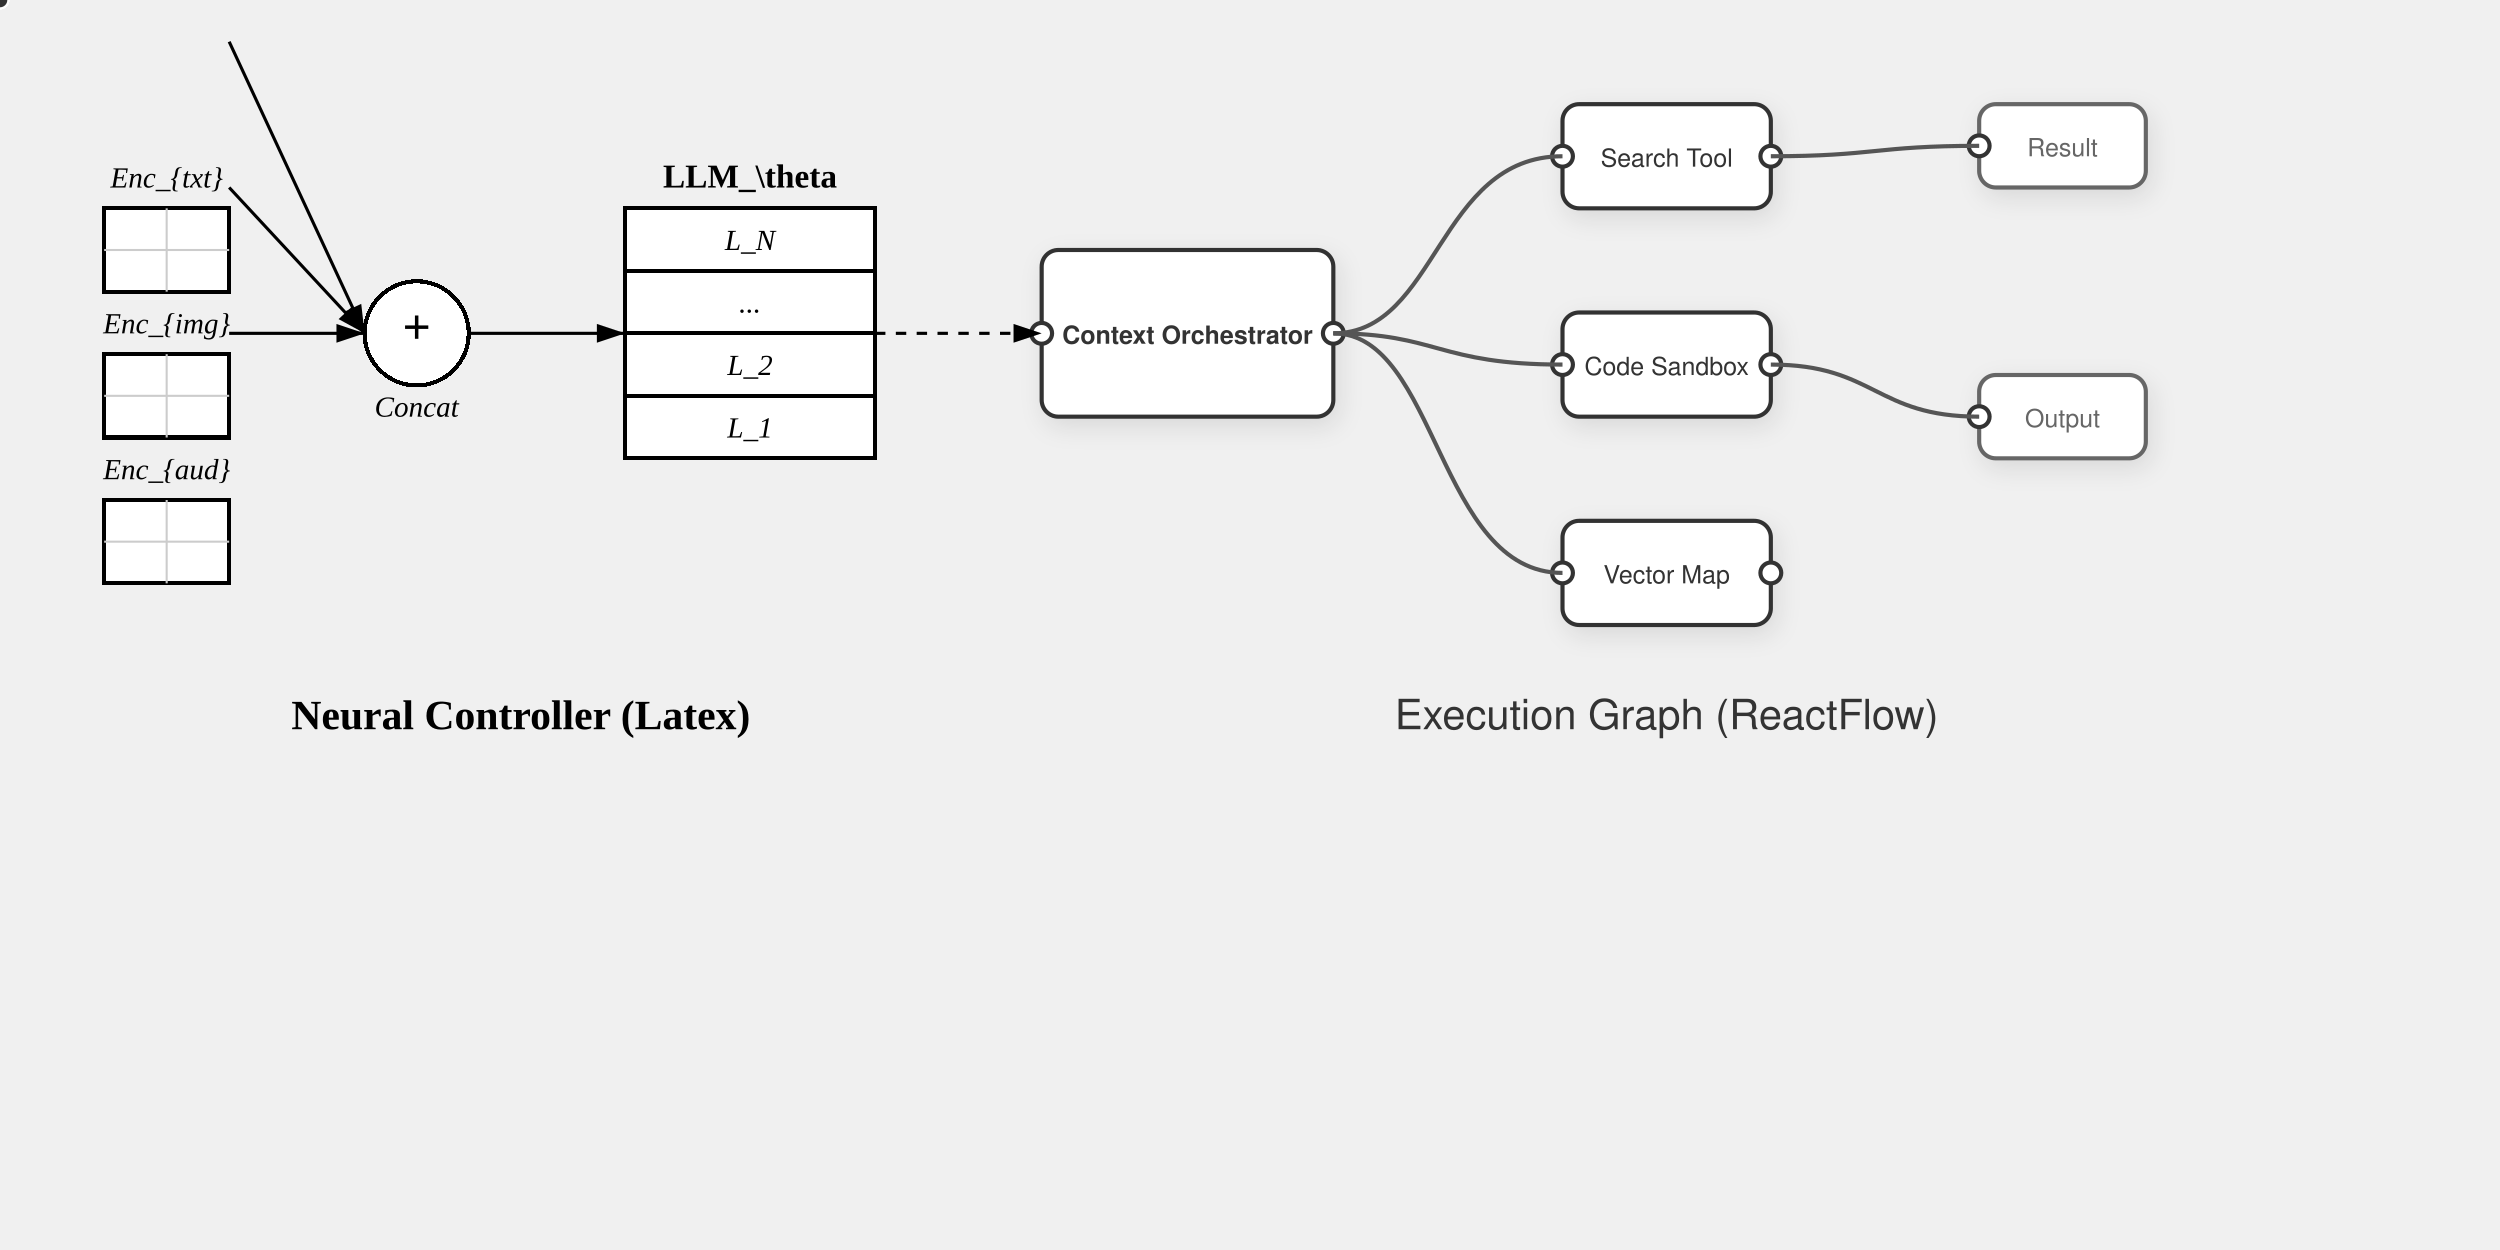
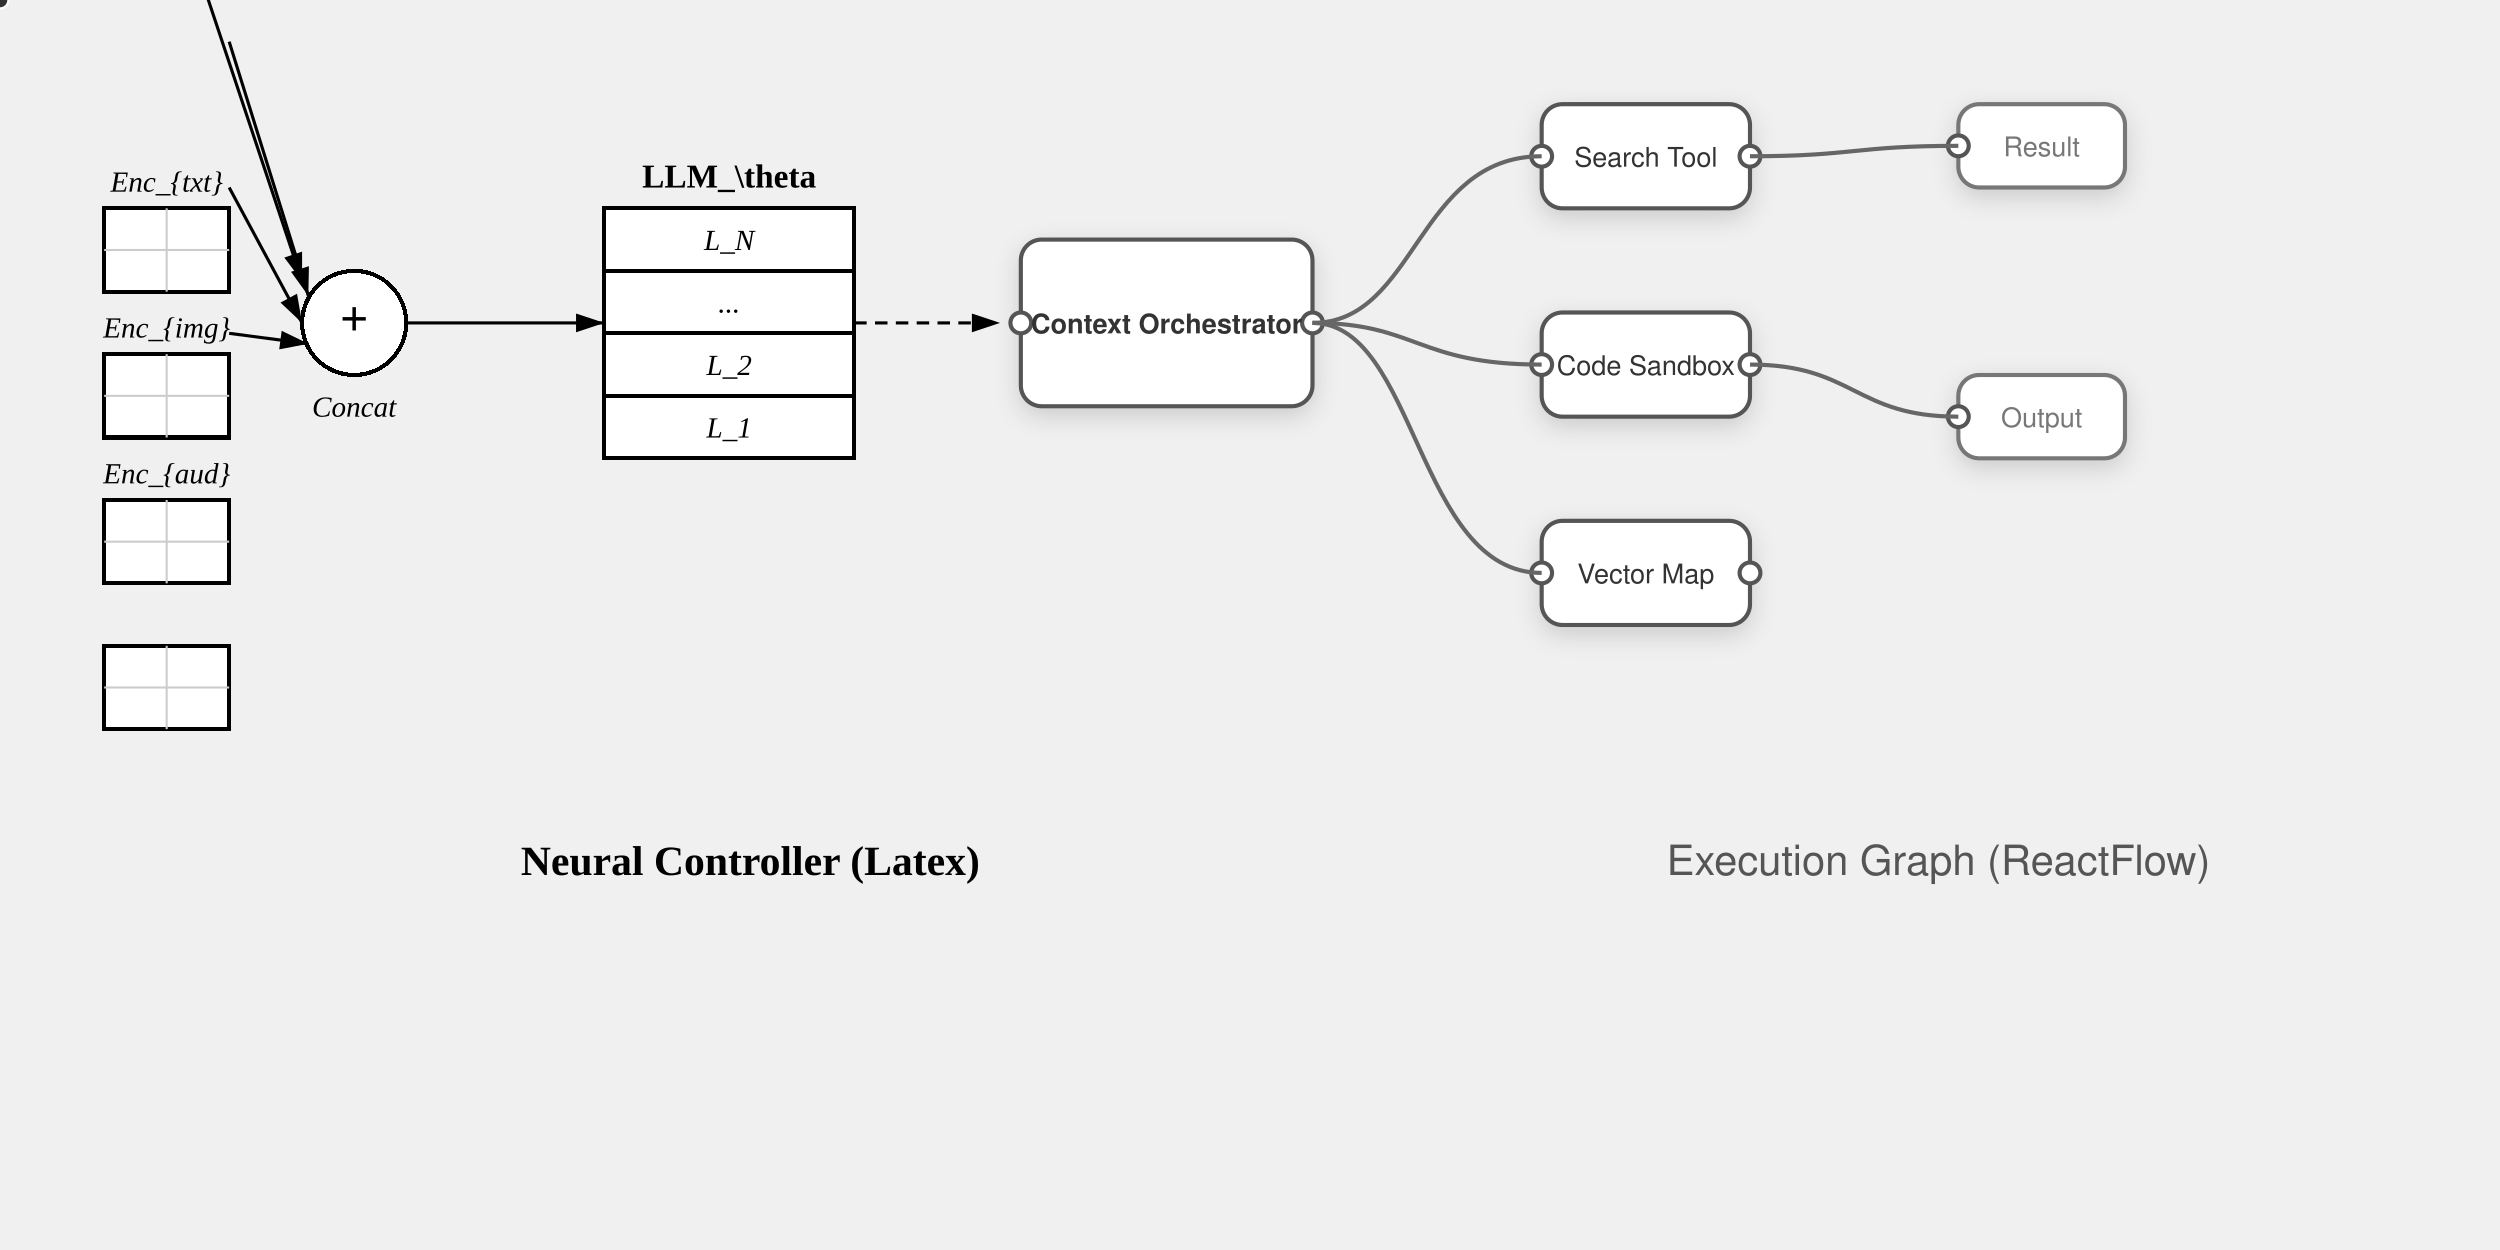
<svg xmlns="http://www.w3.org/2000/svg" width="1200" height="600" viewBox="0 0 1200 600" style="background-color: transparent;">
  <style>
    /* Global Fonts */
    .font-latex { font-family: 'Times New Roman', serif; }
-     .font-sans { font-family: 'Helvetica', 'Arial', sans-serif; }
+     .font-rf { font-family: 'Helvetica', 'Arial', sans-serif; }

    /* Latex Style (Neural) */
    .latex-box { fill: #ffffff; stroke: #000000; stroke-width: 2; shape-rendering: crispEdges; }
    .latex-grid { stroke: #cccccc; stroke-width: 1; }
    .latex-text { font-family: 'Times New Roman', serif; font-size: 14px; fill: #000000; text-anchor: middle; font-style: italic; }
    .latex-title { font-family: 'Times New Roman', serif; font-size: 16px; fill: #000000; text-anchor: middle; font-weight: bold; }
    .latex-edge { stroke: #000000; stroke-width: 1.5; fill: none; marker-end: url(#arrow); }
+     .latex-edge-dashed { stroke: #000000; stroke-width: 1.5; fill: none; stroke-dasharray: 6,4; marker-end: url(#arrow); }

    /* ReactFlow Style (Symbolic) */
-     .rf-node { fill: #ffffff; stroke: #333333; stroke-width: 2; rx: 8; ry: 8; filter: drop-shadow(2px 4px 6px rgba(0,0,0,0.1)); }
-     .rf-handle { fill: #ffffff; stroke: #333333; stroke-width: 2; }
-     .rf-edge { stroke: #555555; stroke-width: 2; fill: none; }
-     .rf-text { font-family: 'Helvetica', 'Arial', sans-serif; font-size: 12px; fill: #333333; text-anchor: middle; font-weight: 500; }
-     .rf-label { font-family: 'Helvetica', 'Arial', sans-serif; font-size: 10px; fill: #666666; text-anchor: middle; background-color: white; }
+     .rf-node { fill: #ffffff; stroke: #555555; stroke-width: 2; rx: 10; ry: 10; filter: drop-shadow(0px 4px 6px rgba(0,0,0,0.15)); }
+     .rf-handle { fill: #ffffff; stroke: #555555; stroke-width: 2; }
+     .rf-edge { stroke: #666666; stroke-width: 2; fill: none; }
+     .rf-text { font-family: 'Helvetica', 'Arial', sans-serif; font-size: 13px; fill: #333333; text-anchor: middle; font-weight: 500; }
+     .rf-text-gray { font-family: 'Helvetica', 'Arial', sans-serif; font-size: 13px; fill: #777777; text-anchor: middle; font-weight: 400; }
+ 
+     /* Labels */
+     .label-title { font-size: 20px; font-weight: bold; fill: #000000; }
+     .label-subtitle { font-size: 20px; fill: #555555; }

    /* Animations */
    .pulse-neural { fill: #000000; }
    .pulse-token { fill: #333333; stroke: white; stroke-width: 1; }

    @keyframes flow {
      0% { offset-distance: 0%; opacity: 0; }
      10% { opacity: 1; }
      90% { opacity: 1; }
      100% { offset-distance: 100%; opacity: 0; }
    }
    
    .anim-fast { animation: flow 1.5s linear infinite; }
-     .anim-med { animation: flow 3s linear infinite; }
+     .anim-med { animation: flow 2.5s linear infinite; }
    .anim-slow { animation: flow 4s linear infinite; }
  </style>
  <defs>
    <marker id="arrow" markerWidth="10" markerHeight="10" refX="9" refY="3" orient="auto" markerUnits="strokeWidth">
      <path d="M0,0 L0,6 L9,3 z" fill="#000" />
    </marker>
  </defs>
  <g transform="translate(50, 100)">
    <rect x="0" y="0" width="60" height="40" class="latex-box" />
    <path d="M 0 20 L 60 20 M 30 0 L 30 40" class="latex-grid" />
-     <text x="30" y="-10" class="latex-text">Enc_{txt}</text>
+     <text x="30" y="-8" class="latex-text">Enc_{txt}</text>
    <rect x="0" y="70" width="60" height="40" class="latex-box" />
    <path d="M 0 90 L 60 90 M 30 70 L 30 110" class="latex-grid" />
-     <text x="30" y="60" class="latex-text">Enc_{img}</text>
+     <text x="30" y="62" class="latex-text">Enc_{img}</text>
    <rect x="0" y="140" width="60" height="40" class="latex-box" />
    <path d="M 0 160 L 60 160 M 30 140 L 30 180" class="latex-grid" />
-     <text x="30" y="130" class="latex-text">Enc_{aud}</text>
+     <text x="30" y="132" class="latex-text">Enc_{aud}</text>
+     <rect x="0" y="210" width="60" height="40" class="latex-box" />
+     <path d="M 0 230 L 60 230 M 30 210 L 30 250" class="latex-grid" />
  </g>
-   <g transform="translate(200, 160)">
+   <g transform="translate(170, 155)">
    <circle cx="0" cy="0" r="25" class="latex-box" />
-     <text x="0" y="5" class="latex-title" style="font-size: 24px;">+</text>
-     <text x="0" y="40" class="latex-text">Concat</text>
+     <text x="0" y="6" class="latex-title" style="font-size: 24px;">+</text>
+     <text x="0" y="45" class="latex-text">Concat</text>
  </g>
-   <path d="M 110 20 L 175 160" class="latex-edge" marker-end="url(#arrow)" />
-   <path d="M 110 90 L 175 160" class="latex-edge" marker-end="url(#arrow)" />
-   <path d="M 110 160 L 175 160" class="latex-edge" marker-end="url(#arrow)" />
-   <g transform="translate(300, 100)">
-     <rect x="0" y="0" width="120" height="120" class="latex-box" />
-     <line x1="0" y1="30" x2="120" y2="30" class="latex-box" />
-     <line x1="0" y1="60" x2="120" y2="60" class="latex-box" />
-     <line x1="0" y1="90" x2="120" y2="90" class="latex-box" />
+   <path d="M 110 20 L 148 142" class="latex-edge" marker-end="url(#arrow)" />
+   <path d="M 110 90 L 145 155" class="latex-edge" marker-end="url(#arrow)" />
+   <path d="M 110 160 L 148 165" class="latex-edge" marker-end="url(#arrow)" />
+   <path d="M 80 -60 L 145 135" class="latex-edge" marker-end="url(#arrow)" />
+   <circle cx="80" cy="-60" r="3" fill="black" />
+   <g transform="translate(290, 100)">
+     <text x="60" y="-10" class="latex-title">LLM_\theta</text>
+     <rect x="0" y="0" width="120" height="30" class="latex-box" />
    <text x="60" y="20" class="latex-text">L_N</text>
+     <rect x="0" y="30" width="120" height="30" class="latex-box" />
    <text x="60" y="50" class="latex-text">...</text>
+     <rect x="0" y="60" width="120" height="30" class="latex-box" />
    <text x="60" y="80" class="latex-text">L_2</text>
+     <rect x="0" y="90" width="120" height="30" class="latex-box" />
    <text x="60" y="110" class="latex-text">L_1</text>
-     <text x="60" y="-10" class="latex-title">LLM_\theta</text>
  </g>
-   <path d="M 225 160 L 300 160" class="latex-edge" />
+   <path d="M 195 155 L 290 155" class="latex-edge" />
  <circle r="3" class="pulse-neural">
-     <animateMotion dur="2s" repeatCount="indefinite" path="M 110 20 L 175 160 L 300 160" />
+     <animateMotion dur="2s" repeatCount="indefinite" path="M 195 155 L 290 155" />
  </circle>
-   <g transform="translate(500, 120)">
+   <path d="M 410 155 L 480 155" class="latex-edge-dashed" />
+   <g transform="translate(490, 115)">
    <rect x="0" y="0" width="140" height="80" class="rf-node" />
    <circle cx="0" cy="40" r="5" class="rf-handle" />
    <circle cx="140" cy="40" r="5" class="rf-handle" />
    <text x="70" y="45" class="rf-text" style="font-weight: bold;">Context Orchestrator</text>
  </g>
-   <path d="M 420 160 L 500 160" class="latex-edge" stroke-dasharray="5,5" />
-   <g transform="translate(750, 50)">
+   <g transform="translate(740, 50)">
    <rect x="0" y="0" width="100" height="50" class="rf-node" />
    <circle cx="0" cy="25" r="5" class="rf-handle" />
    <circle cx="100" cy="25" r="5" class="rf-handle" />
    <text x="50" y="30" class="rf-text">Search Tool</text>
  </g>
-   <g transform="translate(750, 150)">
+   <g transform="translate(940, 50)">
+     <rect x="0" y="0" width="80" height="40" class="rf-node" style="stroke: #777;" />
+     <circle cx="0" cy="20" r="5" class="rf-handle" />
+     <text x="40" y="25" class="rf-text-gray">Result</text>
+   </g>
+   <g transform="translate(740, 150)">
    <rect x="0" y="0" width="100" height="50" class="rf-node" />
    <circle cx="0" cy="25" r="5" class="rf-handle" />
    <circle cx="100" cy="25" r="5" class="rf-handle" />
    <text x="50" y="30" class="rf-text">Code Sandbox</text>
  </g>
-   <g transform="translate(750, 250)">
+   <g transform="translate(940, 180)">
+     <rect x="0" y="0" width="80" height="40" class="rf-node" style="stroke: #777;" />
+     <circle cx="0" cy="20" r="5" class="rf-handle" />
+     <text x="40" y="25" class="rf-text-gray">Output</text>
+   </g>
+   <g transform="translate(740, 250)">
    <rect x="0" y="0" width="100" height="50" class="rf-node" />
    <circle cx="0" cy="25" r="5" class="rf-handle" />
    <circle cx="100" cy="25" r="5" class="rf-handle" />
    <text x="50" y="30" class="rf-text">Vector Map</text>
  </g>
-   <g transform="translate(950, 50)">
-     <rect x="0" y="0" width="80" height="40" class="rf-node" style="stroke: #666;" />
-     <circle cx="0" cy="20" r="5" class="rf-handle" />
-     <text x="40" y="25" class="rf-text" style="fill:#666;">Result</text>
-   </g>
-   <g transform="translate(950, 180)">
-     <rect x="0" y="0" width="80" height="40" class="rf-node" style="stroke: #666;" />
-     <circle cx="0" cy="20" r="5" class="rf-handle" />
-     <text x="40" y="25" class="rf-text" style="fill:#666;">Output</text>
-   </g>
-   <path d="M 640 160 C 690 160, 690 75, 750 75" class="rf-edge" id="edge1" />
-   <path d="M 640 160 C 690 160, 690 175, 750 175" class="rf-edge" id="edge2" />
-   <path d="M 640 160 C 690 160, 690 275, 750 275" class="rf-edge" id="edge3" />
-   <path d="M 850 75 C 900 75, 900 70, 950 70" class="rf-edge" id="edge4" />
-   <path d="M 850 175 C 900 175, 900 200, 950 200" class="rf-edge" id="edge5" />
+   <path d="M 630 155 C 680 155, 680 75, 740 75" class="rf-edge" id="edge_search" />
+   <path d="M 630 155 C 680 155, 680 175, 740 175" class="rf-edge" id="edge_code" />
+   <path d="M 630 155 C 680 155, 680 275, 740 275" class="rf-edge" id="edge_map" />
+   <path d="M 840 75 C 890 75, 890 70, 940 70" class="rf-edge" id="edge_res" />
+   <path d="M 840 175 C 890 175, 890 200, 940 200" class="rf-edge" id="edge_out" />
  <circle r="4" class="pulse-token">
    <animateMotion class="anim-med">
-       <mpath href="#edge1" />
+       <mpath href="#edge_search" />
    </animateMotion>
  </circle>
  <circle r="4" class="pulse-token">
-     <animateMotion class="anim-med" begin="0.5s">
-       <mpath href="#edge2" />
+     <animateMotion class="anim-med" begin="0.8s">
+       <mpath href="#edge_code" />
    </animateMotion>
  </circle>
  <circle r="4" class="pulse-token">
-     <animateMotion class="anim-slow" begin="1s">
-       <mpath href="#edge3" />
+     <animateMotion class="anim-slow" begin="1.2s">
+       <mpath href="#edge_map" />
    </animateMotion>
  </circle>
  <circle r="4" class="pulse-token">
-     <animateMotion class="anim-fast" begin="1.5s">
-       <mpath href="#edge4" />
+     <animateMotion class="anim-fast" begin="2.5s">
+       <mpath href="#edge_res" />
    </animateMotion>
  </circle>
  <circle r="4" class="pulse-token">
-     <animateMotion class="anim-fast" begin="2s">
-       <mpath href="#edge5" />
+     <animateMotion class="anim-fast" begin="3.3s">
+       <mpath href="#edge_out" />
    </animateMotion>
  </circle>
-   <text x="250" y="350" class="latex-title" style="font-size: 20px;">Neural Controller (Latex)</text>
-   <text x="800" y="350" class="rf-text" style="font-size: 20px;">Execution Graph (ReactFlow)</text>
+   <text x="250" y="420" class="label-title font-latex">Neural Controller (Latex)</text>
+   <text x="800" y="420" class="label-subtitle font-rf">Execution Graph (ReactFlow)</text>
</svg>
